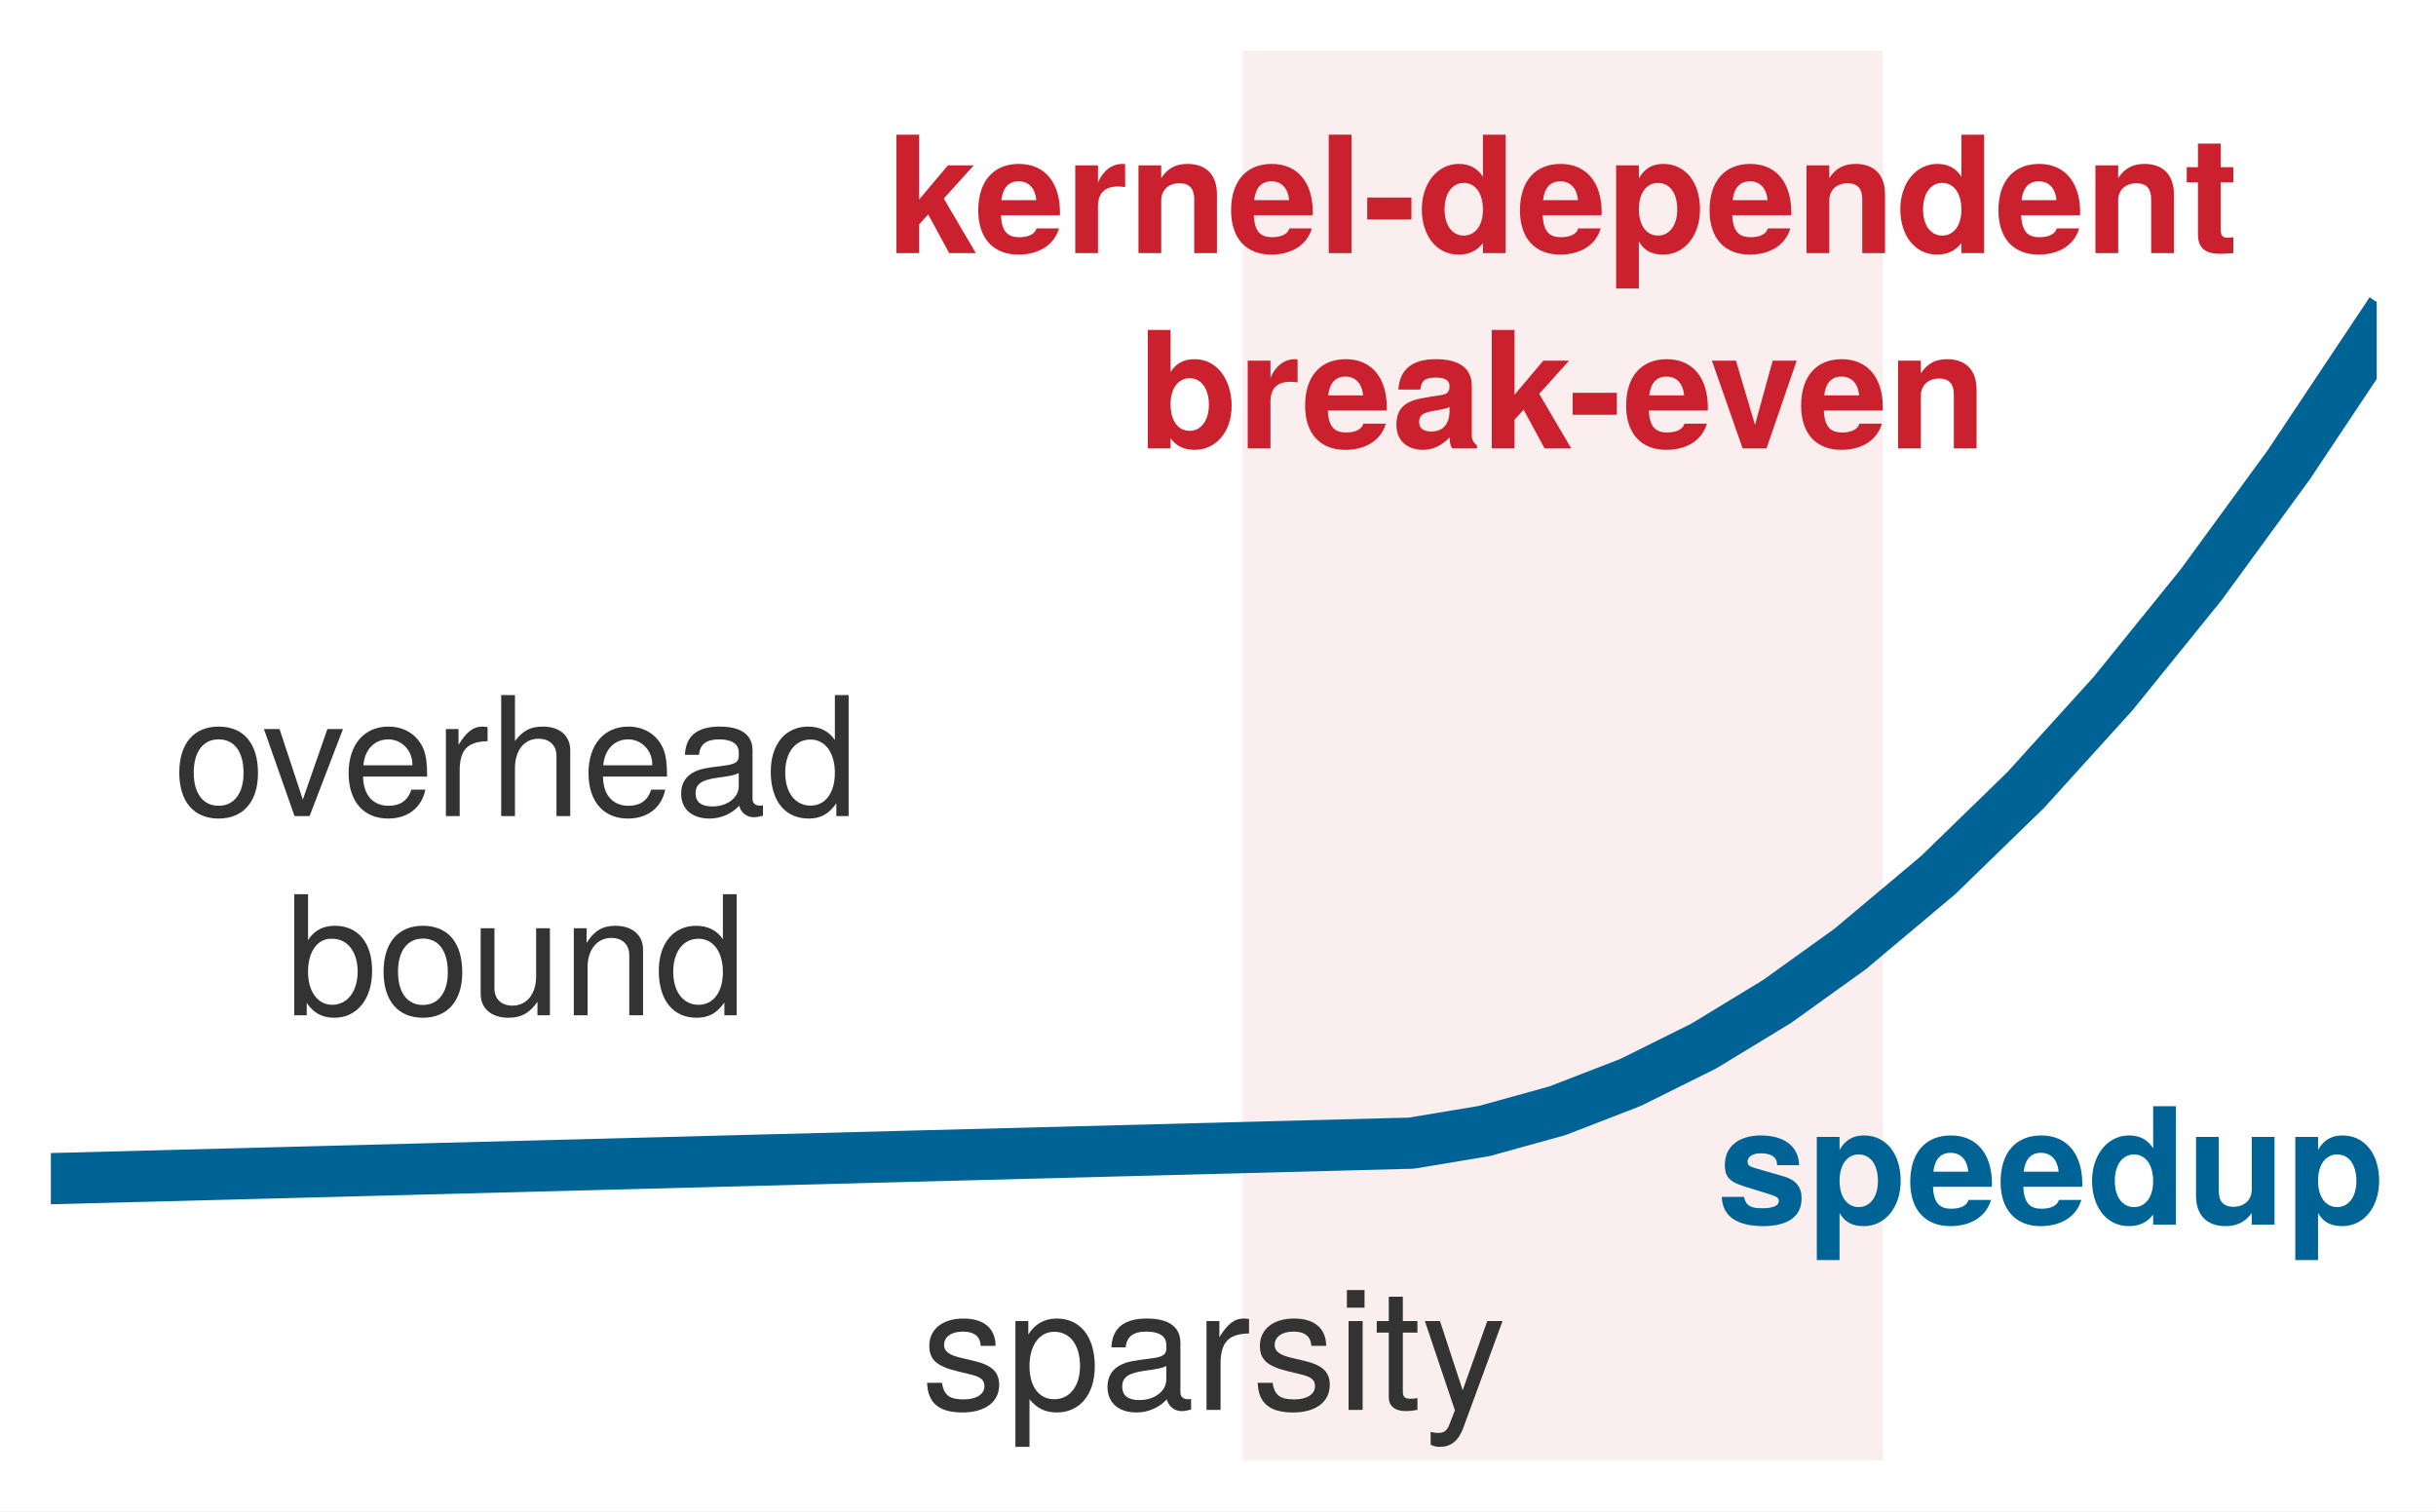
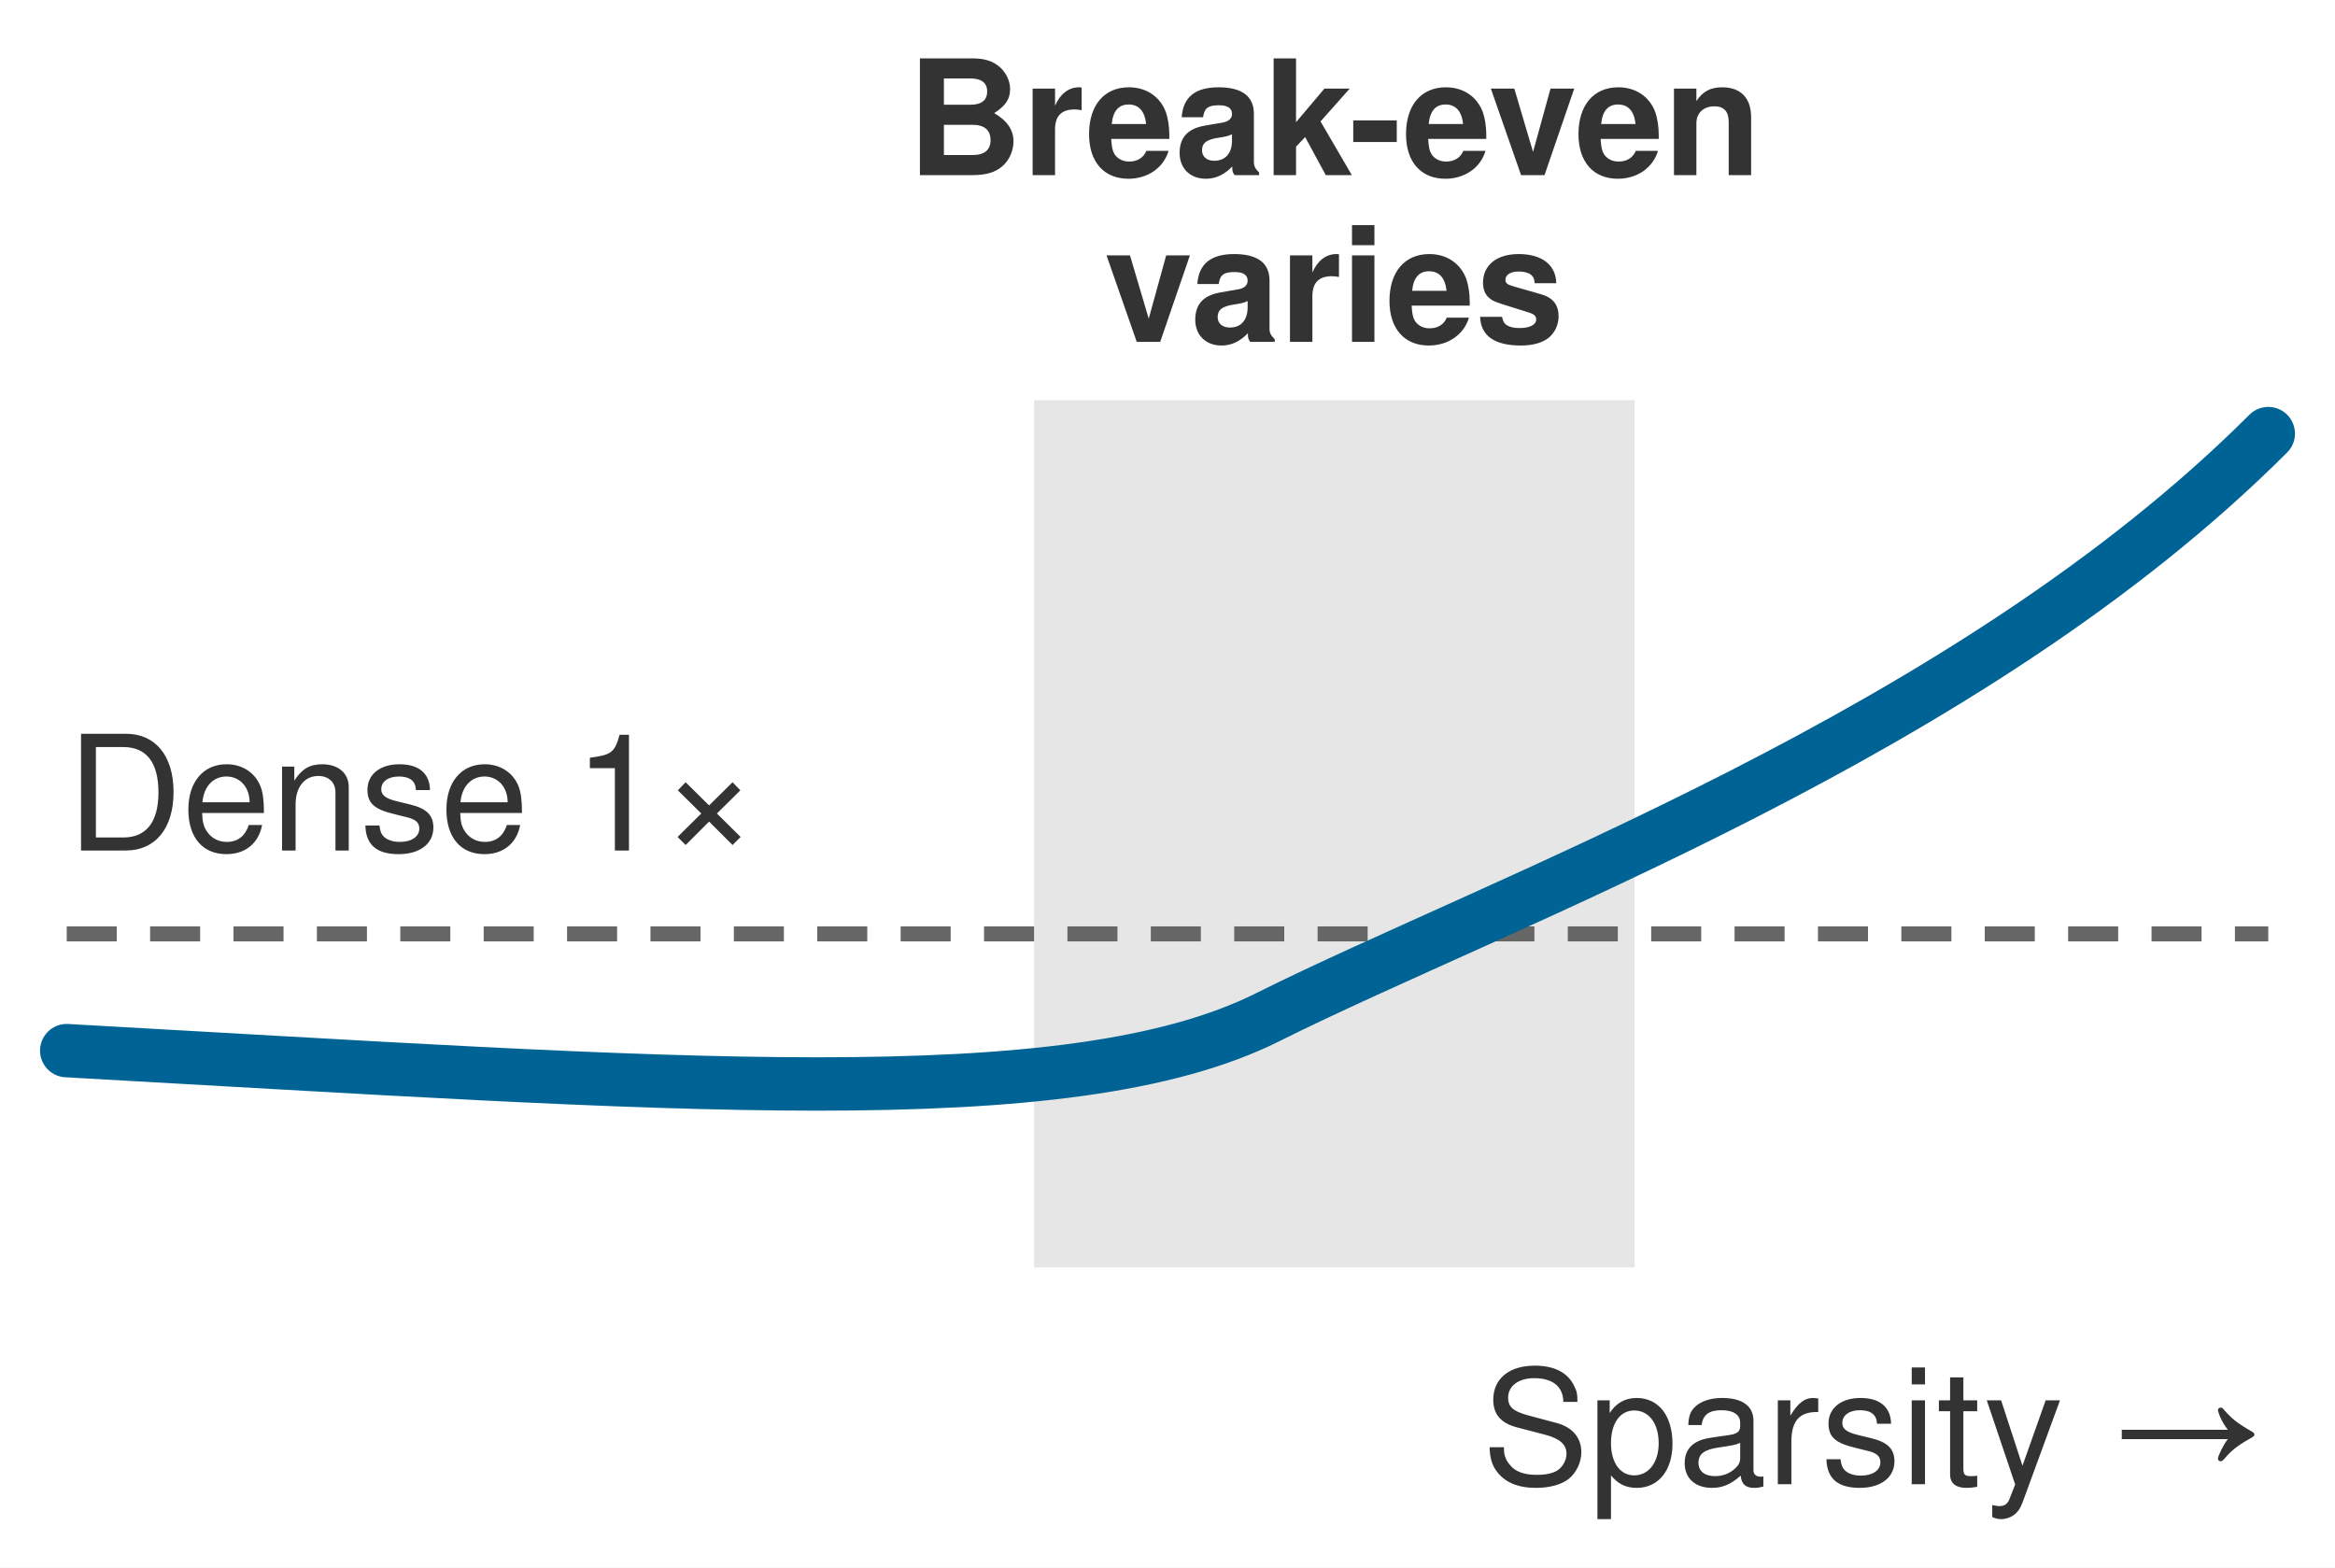
- <svg xmlns="http://www.w3.org/2000/svg" xmlns:xlink="http://www.w3.org/1999/xlink" width="68.962pt" height="42.797pt" viewBox="0 0 68.962 42.797" version="1.1">
-   <defs>
-     <style type="text/css">*{stroke-linejoin: round; stroke-linecap: butt}</style>
-   </defs>
-   <g id="figure_1">
-     <g id="patch_1">
-       <path d="M 0 42.797 L 68.962 42.797 L 68.962 0 L 0 0 z " style="fill: #ffffff" />
-     </g>
-     <g id="axes_1">
-       <g id="patch_2">
-         <path d="M 1.44 41.357 L 67.284 41.357 L 67.284 1.44 L 1.44 1.44 z " style="fill: #ffffff" />
-       </g>
-       <g id="patch_3">
-         <path d="M 35.679 41.357 L 52.798 41.357 L 52.798 1.44 L 35.679 1.44 z " clip-path="url(#p6a2a14889d)" style="fill: #f2d7d5; opacity: 0.4; stroke: #f2d7d5; stroke-linejoin: miter" />
-       </g>
-       <g id="matplotlib.axis_1" />
-       <g id="matplotlib.axis_2" />
-       <g id="line2d_1">
-         <path d="M 1.44 33.373 L 39.953 32.368 L 42.023 32.023 L 44.094 31.449 L 46.164 30.647 L 48.235 29.617 L 50.305 28.358 L 52.376 26.871 L 54.861 24.785 L 57.345 22.371 L 59.83 19.627 L 62.315 16.555 L 64.799 13.153 L 67.284 9.423 L 67.284 9.423 " clip-path="url(#p6a2a14889d)" style="fill: none; stroke: #006395; stroke-width: 1.45; stroke-linecap: square" />
-       </g>
-       <g id="text_1">
-         <g style="fill: #333333" transform="translate(4.906605 23.10654) scale(0.047 -0.047)">
-           <defs>
-             <path id="TeXGyreHeros-Regular-52" d="M 3264 1651 C 3264 2810 2707 3450 1741 3450 C 800 3450 230 2803 230 1677 C 230 550 794 -96 1747 -96 C 2688 -96 3264 550 3264 1651 z M 2707 1658 C 2707 870 2336 397 1747 397 C 1152 397 787 864 787 1677 C 787 2483 1152 2957 1747 2957 C 2349 2957 2707 2490 2707 1658 z " transform="scale(0.015625)" />
-             <path id="TeXGyreHeros-Regular-71" d="M 3110 3354 L 2509 3354 L 1562 634 L 666 3354 L 64 3354 L 1242 0 L 1824 0 L 3110 3354 z " transform="scale(0.015625)" />
-             <path id="TeXGyreHeros-Regular-33" d="M 3283 1523 C 3283 2010 3245 2317 3149 2566 C 2931 3117 2419 3450 1792 3450 C 858 3450 256 2758 256 1658 C 256 557 838 -96 1779 -96 C 2547 -96 3078 339 3213 1018 L 2675 1018 C 2528 576 2227 397 1798 397 C 1242 397 826 755 813 1523 L 3283 1523 z M 2714 1997 C 2714 1997 2714 1971 2707 1958 L 826 1958 C 870 2554 1248 2957 1786 2957 C 2310 2957 2714 2522 2714 1997 z " transform="scale(0.015625)" />
-             <path id="TeXGyreHeros-Regular-61" d="M 2054 2886 L 2054 3430 C 1965 3443 1920 3450 1850 3450 C 1504 3450 1242 3245 934 2746 L 934 3354 L 448 3354 L 448 0 L 979 0 L 979 1741 C 979 2496 1229 2874 2054 2886 z " transform="scale(0.015625)" />
-             <path id="TeXGyreHeros-Regular-40" d="M 3110 0 L 3110 2534 C 3110 3098 2707 3450 2054 3450 C 1581 3450 1293 3302 979 2893 L 979 4666 L 448 4666 L 448 0 L 979 0 L 979 1850 C 979 2534 1338 2982 1888 2982 C 2266 2982 2579 2765 2579 2323 L 2579 0 L 3110 0 z " transform="scale(0.015625)" />
-             <path id="TeXGyreHeros-Regular-1d" d="M 3424 13 L 3424 416 C 3366 403 3341 403 3309 403 C 3123 403 3021 499 3021 666 L 3021 2534 C 3021 3130 2586 3450 1760 3450 C 947 3450 448 3136 416 2362 L 954 2362 C 998 2771 1242 2957 1741 2957 C 2221 2957 2490 2778 2490 2458 L 2490 2317 C 2490 2093 2355 1997 1933 1946 C 1178 1850 1062 1824 858 1741 C 467 1581 269 1280 269 870 C 269 262 691 -96 1370 -96 C 1798 -96 2214 83 2509 397 C 2566 141 2797 -45 3059 -45 C 3168 -45 3251 -32 3424 13 z M 2490 1158 C 2490 678 2003 371 1485 371 C 1069 371 826 518 826 883 C 826 1235 1062 1389 1632 1472 C 2195 1549 2310 1574 2490 1658 L 2490 1158 z " transform="scale(0.015625)" />
-             <path id="TeXGyreHeros-Regular-30" d="M 3168 0 L 3168 4666 L 2637 4666 L 2637 2931 C 2413 3270 2054 3450 1606 3450 C 736 3450 166 2778 166 1709 C 166 576 723 -96 1626 -96 C 2086 -96 2406 77 2694 493 L 2694 0 L 3168 0 z M 2637 1664 C 2637 890 2266 403 1702 403 C 1114 403 723 896 723 1677 C 723 2458 1114 2950 1696 2950 C 2272 2950 2637 2438 2637 1664 z " transform="scale(0.015625)" />
-           </defs>
-           <use xlink:href="#TeXGyreHeros-Regular-52" />
-           <use xlink:href="#TeXGyreHeros-Regular-71" transform="translate(53.59375 0)" />
-           <use xlink:href="#TeXGyreHeros-Regular-33" transform="translate(101.5938 0)" />
-           <use xlink:href="#TeXGyreHeros-Regular-61" transform="translate(157.1875 0)" />
-           <use xlink:href="#TeXGyreHeros-Regular-40" transform="translate(190.4844 0)" />
-           <use xlink:href="#TeXGyreHeros-Regular-33" transform="translate(246.0781 0)" />
-           <use xlink:href="#TeXGyreHeros-Regular-1d" transform="translate(301.6719 0)" />
-           <use xlink:href="#TeXGyreHeros-Regular-30" transform="translate(357.2656 0)" />
-         </g>
-         <g style="fill: #333333" transform="translate(8.076534 28.74654) scale(0.047 -0.047)">
-           <defs>
-             <path id="TeXGyreHeros-Regular-24" d="M 3347 1715 C 3347 2803 2797 3450 1914 3450 C 1453 3450 1126 3277 877 2899 L 877 4666 L 346 4666 L 346 0 L 826 0 L 826 480 C 1082 90 1421 -96 1888 -96 C 2771 -96 3347 627 3347 1715 z M 2790 1683 C 2790 922 2394 403 1811 403 C 1248 403 877 915 877 1677 C 877 2464 1248 2976 1811 2950 C 2406 2950 2790 2432 2790 1683 z " transform="scale(0.015625)" />
-             <path id="TeXGyreHeros-Regular-6e" d="M 3085 0 L 3085 3354 L 2554 3354 L 2554 1504 C 2554 819 2195 371 1638 371 C 1216 371 947 627 947 1030 L 947 3354 L 416 3354 L 416 819 C 416 262 832 -96 1485 -96 C 1978 -96 2291 77 2605 518 L 2605 0 L 3085 0 z " transform="scale(0.015625)" />
-             <path id="TeXGyreHeros-Regular-4e" d="M 3117 0 L 3117 2534 C 3117 3091 2701 3450 2054 3450 C 1555 3450 1235 3258 941 2790 L 941 3354 L 448 3354 L 448 0 L 979 0 L 979 1850 C 979 2534 1350 2982 1894 2982 C 2317 2982 2586 2726 2586 2323 L 2586 0 L 3117 0 z " transform="scale(0.015625)" />
-           </defs>
-           <use xlink:href="#TeXGyreHeros-Regular-24" />
-           <use xlink:href="#TeXGyreHeros-Regular-52" transform="translate(55.59375 0)" />
-           <use xlink:href="#TeXGyreHeros-Regular-6e" transform="translate(111.1875 0)" />
-           <use xlink:href="#TeXGyreHeros-Regular-4e" transform="translate(166.7812 0)" />
-           <use xlink:href="#TeXGyreHeros-Regular-30" transform="translate(222.375 0)" />
-         </g>
-       </g>
-       <g id="text_2">
-         <g style="fill: #cb202d" transform="translate(25.1044 7.166896) scale(0.046 -0.046)">
-           <defs>
-             <path id="TeXGyreHeros-Bold-47" d="M 3507 0 L 2246 2150 L 3424 3456 L 2406 3456 L 1274 2112 L 1274 4666 L 378 4666 L 378 0 L 1274 0 L 1274 1133 L 1632 1523 L 2458 0 L 3507 0 z " transform="scale(0.015625)" />
-             <path id="TeXGyreHeros-Bold-33" d="M 3360 1600 C 3360 2790 2758 3514 1741 3514 C 749 3514 141 2842 141 1683 C 141 576 742 -58 1722 -58 C 2496 -58 3123 294 3322 973 L 2438 973 C 2362 723 2080 627 1754 627 C 1331 627 1062 819 1037 1491 L 3354 1491 L 3360 1600 z M 2426 2086 L 1050 2086 C 1107 2566 1331 2829 1728 2829 C 2112 2829 2381 2579 2426 2086 z " transform="scale(0.015625)" />
-             <path id="TeXGyreHeros-Bold-61" d="M 2368 2598 L 2368 3507 C 2317 3514 2285 3514 2259 3514 C 1850 3514 1491 3245 1299 2778 L 1299 3456 L 403 3456 L 403 0 L 1299 0 L 1299 1837 C 1299 2362 1562 2624 2086 2624 C 2182 2624 2246 2618 2368 2598 z " transform="scale(0.015625)" />
-             <path id="TeXGyreHeros-Bold-4e" d="M 3494 0 L 3494 2317 C 3494 3078 3072 3514 2336 3514 C 1869 3514 1555 3341 1299 2957 L 1299 3456 L 403 3456 L 403 0 L 1299 0 L 1299 2074 C 1299 2483 1587 2752 2022 2752 C 2406 2752 2598 2541 2598 2131 L 2598 0 L 3494 0 z " transform="scale(0.015625)" />
-             <path id="TeXGyreHeros-Bold-49" d="M 1325 0 L 1325 4666 L 429 4666 L 429 0 L 1325 0 z " transform="scale(0.015625)" />
-             <path id="TeXGyreHeros-Bold-41" d="M 1907 1325 L 1907 2189 L 166 2189 L 166 1325 L 1907 1325 z " transform="scale(0.015625)" />
-             <path id="TeXGyreHeros-Bold-30" d="M 3488 0 L 3488 4666 L 2592 4666 L 2592 3008 C 2368 3354 2067 3514 1638 3514 C 813 3514 186 2765 186 1722 C 186 742 723 -58 1638 -58 C 2067 -58 2368 102 2592 397 L 2592 0 L 3488 0 z M 2592 1709 C 2592 1082 2285 691 1837 691 C 1389 691 1082 1088 1082 1722 C 1082 2362 1389 2765 1837 2765 C 2291 2765 2592 2368 2592 1709 z " transform="scale(0.015625)" />
-             <path id="TeXGyreHeros-Bold-55" d="M 3674 1728 C 3674 2752 3130 3514 2227 3514 C 1792 3514 1485 3328 1267 2944 L 1267 3456 L 371 3456 L 371 -1395 L 1267 -1395 L 1267 461 C 1485 77 1792 -58 2227 -58 C 3059 -58 3674 678 3674 1728 z M 2778 1715 C 2778 1088 2464 691 2022 691 C 1574 691 1267 1082 1267 1728 C 1267 2374 1574 2765 2022 2765 C 2477 2765 2778 2374 2778 1715 z " transform="scale(0.015625)" />
-             <path id="TeXGyreHeros-Bold-6a" d="M 1926 0 L 1926 627 C 1837 614 1786 608 1722 608 C 1485 608 1427 678 1427 986 L 1427 2790 L 1926 2790 L 1926 3386 L 1427 3386 L 1427 4314 L 531 4314 L 531 3386 L 90 3386 L 90 2790 L 531 2790 L 531 742 C 531 198 819 -26 1408 -26 C 1606 -26 1766 -6 1926 0 z " transform="scale(0.015625)" />
-           </defs>
-           <use xlink:href="#TeXGyreHeros-Bold-47" />
-           <use xlink:href="#TeXGyreHeros-Bold-33" transform="translate(54.09375 0)" />
-           <use xlink:href="#TeXGyreHeros-Bold-61" transform="translate(109.6875 0)" />
-           <use xlink:href="#TeXGyreHeros-Bold-4e" transform="translate(148.5938 0)" />
-           <use xlink:href="#TeXGyreHeros-Bold-33" transform="translate(209.6875 0)" />
-           <use xlink:href="#TeXGyreHeros-Bold-49" transform="translate(265.2812 0)" />
-           <use xlink:href="#TeXGyreHeros-Bold-41" transform="translate(293.0781 0)" />
-           <use xlink:href="#TeXGyreHeros-Bold-30" transform="translate(326.375 0)" />
-           <use xlink:href="#TeXGyreHeros-Bold-33" transform="translate(387.4688 0)" />
-           <use xlink:href="#TeXGyreHeros-Bold-55" transform="translate(443.0625 0)" />
-           <use xlink:href="#TeXGyreHeros-Bold-33" transform="translate(504.1562 0)" />
-           <use xlink:href="#TeXGyreHeros-Bold-4e" transform="translate(559.75 0)" />
-           <use xlink:href="#TeXGyreHeros-Bold-30" transform="translate(620.8438 0)" />
-           <use xlink:href="#TeXGyreHeros-Bold-33" transform="translate(681.9375 0)" />
-           <use xlink:href="#TeXGyreHeros-Bold-4e" transform="translate(737.5312 0)" />
-           <use xlink:href="#TeXGyreHeros-Bold-6a" transform="translate(798.625 0)" />
-         </g>
-         <g style="fill: #cb202d" transform="translate(32.22218 12.69595) scale(0.046 -0.046)">
-           <defs>
-             <path id="TeXGyreHeros-Bold-24" d="M 3680 1683 C 3680 2662 3136 3514 2227 3514 C 1798 3514 1491 3354 1274 3008 L 1274 4666 L 378 4666 L 378 0 L 1274 0 L 1274 397 C 1491 102 1792 -58 2227 -58 C 3053 -58 3680 640 3680 1683 z M 2784 1722 C 2784 1094 2470 691 2029 691 C 1574 691 1274 1082 1274 1741 C 1274 2368 1581 2765 2029 2765 C 2470 2765 2784 2362 2784 1722 z " transform="scale(0.015625)" />
-             <path id="TeXGyreHeros-Bold-1d" d="M 3354 0 L 3354 109 C 3194 256 3149 352 3149 531 L 3149 2451 C 3149 3155 2669 3514 1734 3514 C 800 3514 314 3117 256 2317 L 1120 2317 C 1165 2675 1312 2790 1754 2790 C 2099 2790 2272 2675 2272 2445 C 2272 2080 2003 2118 1555 2042 L 1197 1978 C 512 1856 179 1562 179 934 C 179 262 653 -58 1229 -58 C 1613 -58 1965 109 2278 435 C 2278 256 2298 102 2381 0 L 3354 0 z M 2272 1478 C 2272 960 2016 666 1562 666 C 1261 666 1075 781 1075 1037 C 1075 1299 1216 1395 1587 1466 L 1894 1523 C 2131 1568 2170 1581 2272 1632 L 2272 1478 z " transform="scale(0.015625)" />
-             <path id="TeXGyreHeros-Bold-71" d="M 3430 3456 L 2483 3456 L 1786 928 L 1037 3456 L 90 3456 L 1299 0 L 2240 0 L 3430 3456 z " transform="scale(0.015625)" />
-           </defs>
-           <use xlink:href="#TeXGyreHeros-Bold-24" />
-           <use xlink:href="#TeXGyreHeros-Bold-61" transform="translate(61.09375 0)" />
-           <use xlink:href="#TeXGyreHeros-Bold-33" transform="translate(100.5 0)" />
-           <use xlink:href="#TeXGyreHeros-Bold-1d" transform="translate(156.0938 0)" />
-           <use xlink:href="#TeXGyreHeros-Bold-47" transform="translate(211.6875 0)" />
-           <use xlink:href="#TeXGyreHeros-Bold-41" transform="translate(264.7812 0)" />
-           <use xlink:href="#TeXGyreHeros-Bold-33" transform="translate(298.0781 0)" />
-           <use xlink:href="#TeXGyreHeros-Bold-71" transform="translate(351.6719 0)" />
-           <use xlink:href="#TeXGyreHeros-Bold-33" transform="translate(405.7656 0)" />
-           <use xlink:href="#TeXGyreHeros-Bold-4e" transform="translate(461.3594 0)" />
-         </g>
-       </g>
-       <g id="text_3">
-         <g style="fill: #006395" transform="translate(48.60925 34.67531) scale(0.046 -0.046)">
-           <defs>
-             <path id="TeXGyreHeros-Bold-63" d="M 3328 1024 L 3328 1069 C 3328 1466 3104 1760 2650 1894 L 1517 2221 C 1267 2291 1203 2349 1203 2490 C 1203 2682 1408 2810 1722 2810 C 2150 2810 2362 2656 2368 2342 L 3232 2342 C 3219 3072 2656 3514 1728 3514 C 851 3514 307 3072 307 2362 C 307 1939 422 1709 1062 1510 L 2131 1178 C 2355 1107 2432 1037 2432 941 C 2432 730 2182 646 1766 646 C 1357 646 1139 723 1062 1094 L 186 1094 C 211 339 768 -58 1818 -58 C 2790 -58 3328 326 3328 1024 z " transform="scale(0.015625)" />
-             <path id="TeXGyreHeros-Bold-6e" d="M 3462 0 L 3462 3456 L 2566 3456 L 2566 1382 C 2566 973 2278 704 1843 704 C 1459 704 1267 909 1267 1325 L 1267 3456 L 371 3456 L 371 1139 C 371 378 794 -58 1530 -58 C 1997 -58 2310 115 2566 454 L 2566 0 L 3462 0 z " transform="scale(0.015625)" />
-           </defs>
-           <use xlink:href="#TeXGyreHeros-Bold-63" />
-           <use xlink:href="#TeXGyreHeros-Bold-55" transform="translate(55.59375 0)" />
-           <use xlink:href="#TeXGyreHeros-Bold-33" transform="translate(116.6875 0)" />
-           <use xlink:href="#TeXGyreHeros-Bold-33" transform="translate(172.2812 0)" />
-           <use xlink:href="#TeXGyreHeros-Bold-30" transform="translate(227.875 0)" />
-           <use xlink:href="#TeXGyreHeros-Bold-6e" transform="translate(288.9688 0)" />
-           <use xlink:href="#TeXGyreHeros-Bold-55" transform="translate(350.0625 0)" />
-         </g>
-       </g>
-       <g id="text_4">
-         <g style="fill: #333333" transform="translate(26.08237 39.9211) scale(0.048 -0.048)">
-           <defs>
-             <path id="TeXGyreHeros-Regular-63" d="M 2938 941 C 2938 1440 2656 1690 1990 1850 L 1478 1971 C 1043 2074 858 2214 858 2451 C 858 2758 1133 2957 1568 2957 C 1997 2957 2227 2771 2240 2419 L 2803 2419 C 2797 3078 2362 3450 1587 3450 C 806 3450 301 3046 301 2426 C 301 1901 570 1651 1363 1459 L 1862 1338 C 2234 1248 2381 1139 2381 896 C 2381 582 2067 397 1600 397 C 1120 397 851 512 781 1024 L 218 1024 C 243 250 678 -96 1555 -96 C 2400 -96 2938 294 2938 941 z " transform="scale(0.015625)" />
-             <path id="TeXGyreHeros-Regular-55" d="M 3347 1645 C 3347 2771 2797 3450 1907 3450 C 1453 3450 1088 3245 838 2848 L 838 3354 L 352 3354 L 352 -1395 L 883 -1395 L 883 403 C 1165 58 1478 -96 1914 -96 C 2778 -96 3347 576 3347 1645 z M 2790 1658 C 2790 896 2400 403 1818 403 C 1254 403 883 864 883 1651 C 883 2438 1254 2950 1818 2950 C 2406 2950 2790 2458 2790 1658 z " transform="scale(0.015625)" />
-             <path id="TeXGyreHeros-Regular-43" d="M 979 0 L 979 3354 L 448 3354 L 448 0 L 979 0 z M 1050 3859 L 1050 4525 L 384 4525 L 384 3859 L 1050 3859 z " transform="scale(0.015625)" />
-             <path id="TeXGyreHeros-Regular-6a" d="M 1626 0 L 1626 448 C 1555 429 1472 422 1370 422 C 1139 422 1075 486 1075 723 L 1075 2918 L 1626 2918 L 1626 3354 L 1075 3354 L 1075 4275 L 544 4275 L 544 3354 L 90 3354 L 90 2918 L 544 2918 L 544 486 C 544 147 774 -45 1190 -45 C 1318 -45 1446 -32 1626 0 z " transform="scale(0.015625)" />
-             <path id="TeXGyreHeros-Regular-77" d="M 3059 3354 L 2483 3354 L 1555 742 L 698 3354 L 128 3354 L 1261 -13 L 1056 -544 C 966 -781 858 -870 627 -870 C 550 -870 461 -858 346 -832 L 346 -1312 C 454 -1370 563 -1395 704 -1395 C 1082 -1395 1389 -1184 1568 -704 L 3059 3354 z " transform="scale(0.015625)" />
-           </defs>
-           <use xlink:href="#TeXGyreHeros-Regular-63" />
-           <use xlink:href="#TeXGyreHeros-Regular-55" transform="translate(50 0)" />
-           <use xlink:href="#TeXGyreHeros-Regular-1d" transform="translate(105.5938 0)" />
-           <use xlink:href="#TeXGyreHeros-Regular-61" transform="translate(161.1875 0)" />
-           <use xlink:href="#TeXGyreHeros-Regular-63" transform="translate(194.9844 0)" />
-           <use xlink:href="#TeXGyreHeros-Regular-43" transform="translate(244.9844 0)" />
-           <use xlink:href="#TeXGyreHeros-Regular-6a" transform="translate(267.1875 0)" />
-           <use xlink:href="#TeXGyreHeros-Regular-77" transform="translate(294.9844 0)" />
-         </g>
-       </g>
-     </g>
+ <svg xmlns="http://www.w3.org/2000/svg" width="100%" viewBox="0 0 140 94" font-family="Helvetica Neue, Helvetica, Arial, sans-serif">
+   <rect width="140" height="94" fill="#ffffff" />
+   <rect x="62" y="24" width="36" height="52" fill="#e6e6e6" />
+   <g font-size="9.6" font-weight="bold" fill="#333333" text-anchor="middle">
+     <text x="80" y="10.5">Break-even</text>
+     <text x="80" y="20.5">varies</text>
  </g>
-   <defs>
-     <clipPath id="p6a2a14889d">
-       <rect x="1.44" y="1.44" width="65.844" height="39.917" />
-     </clipPath>
-   </defs>
+   <line x1="4" y1="56" x2="136" y2="56" stroke="#666666" stroke-width="0.9" stroke-dasharray="3,2" />
+   <text x="4" y="51" font-size="9.6" fill="#333333">Dense 1×</text>
+   <path d="M 4 63 C 40 65, 64 67, 76 61 C 90 54, 118 44, 136 26" fill="none" stroke="#006395" stroke-width="3.2" stroke-linecap="round" />
+   <text x="136" y="89" font-size="9.6" fill="#333333" text-anchor="end">Sparsity →</text>
</svg>
